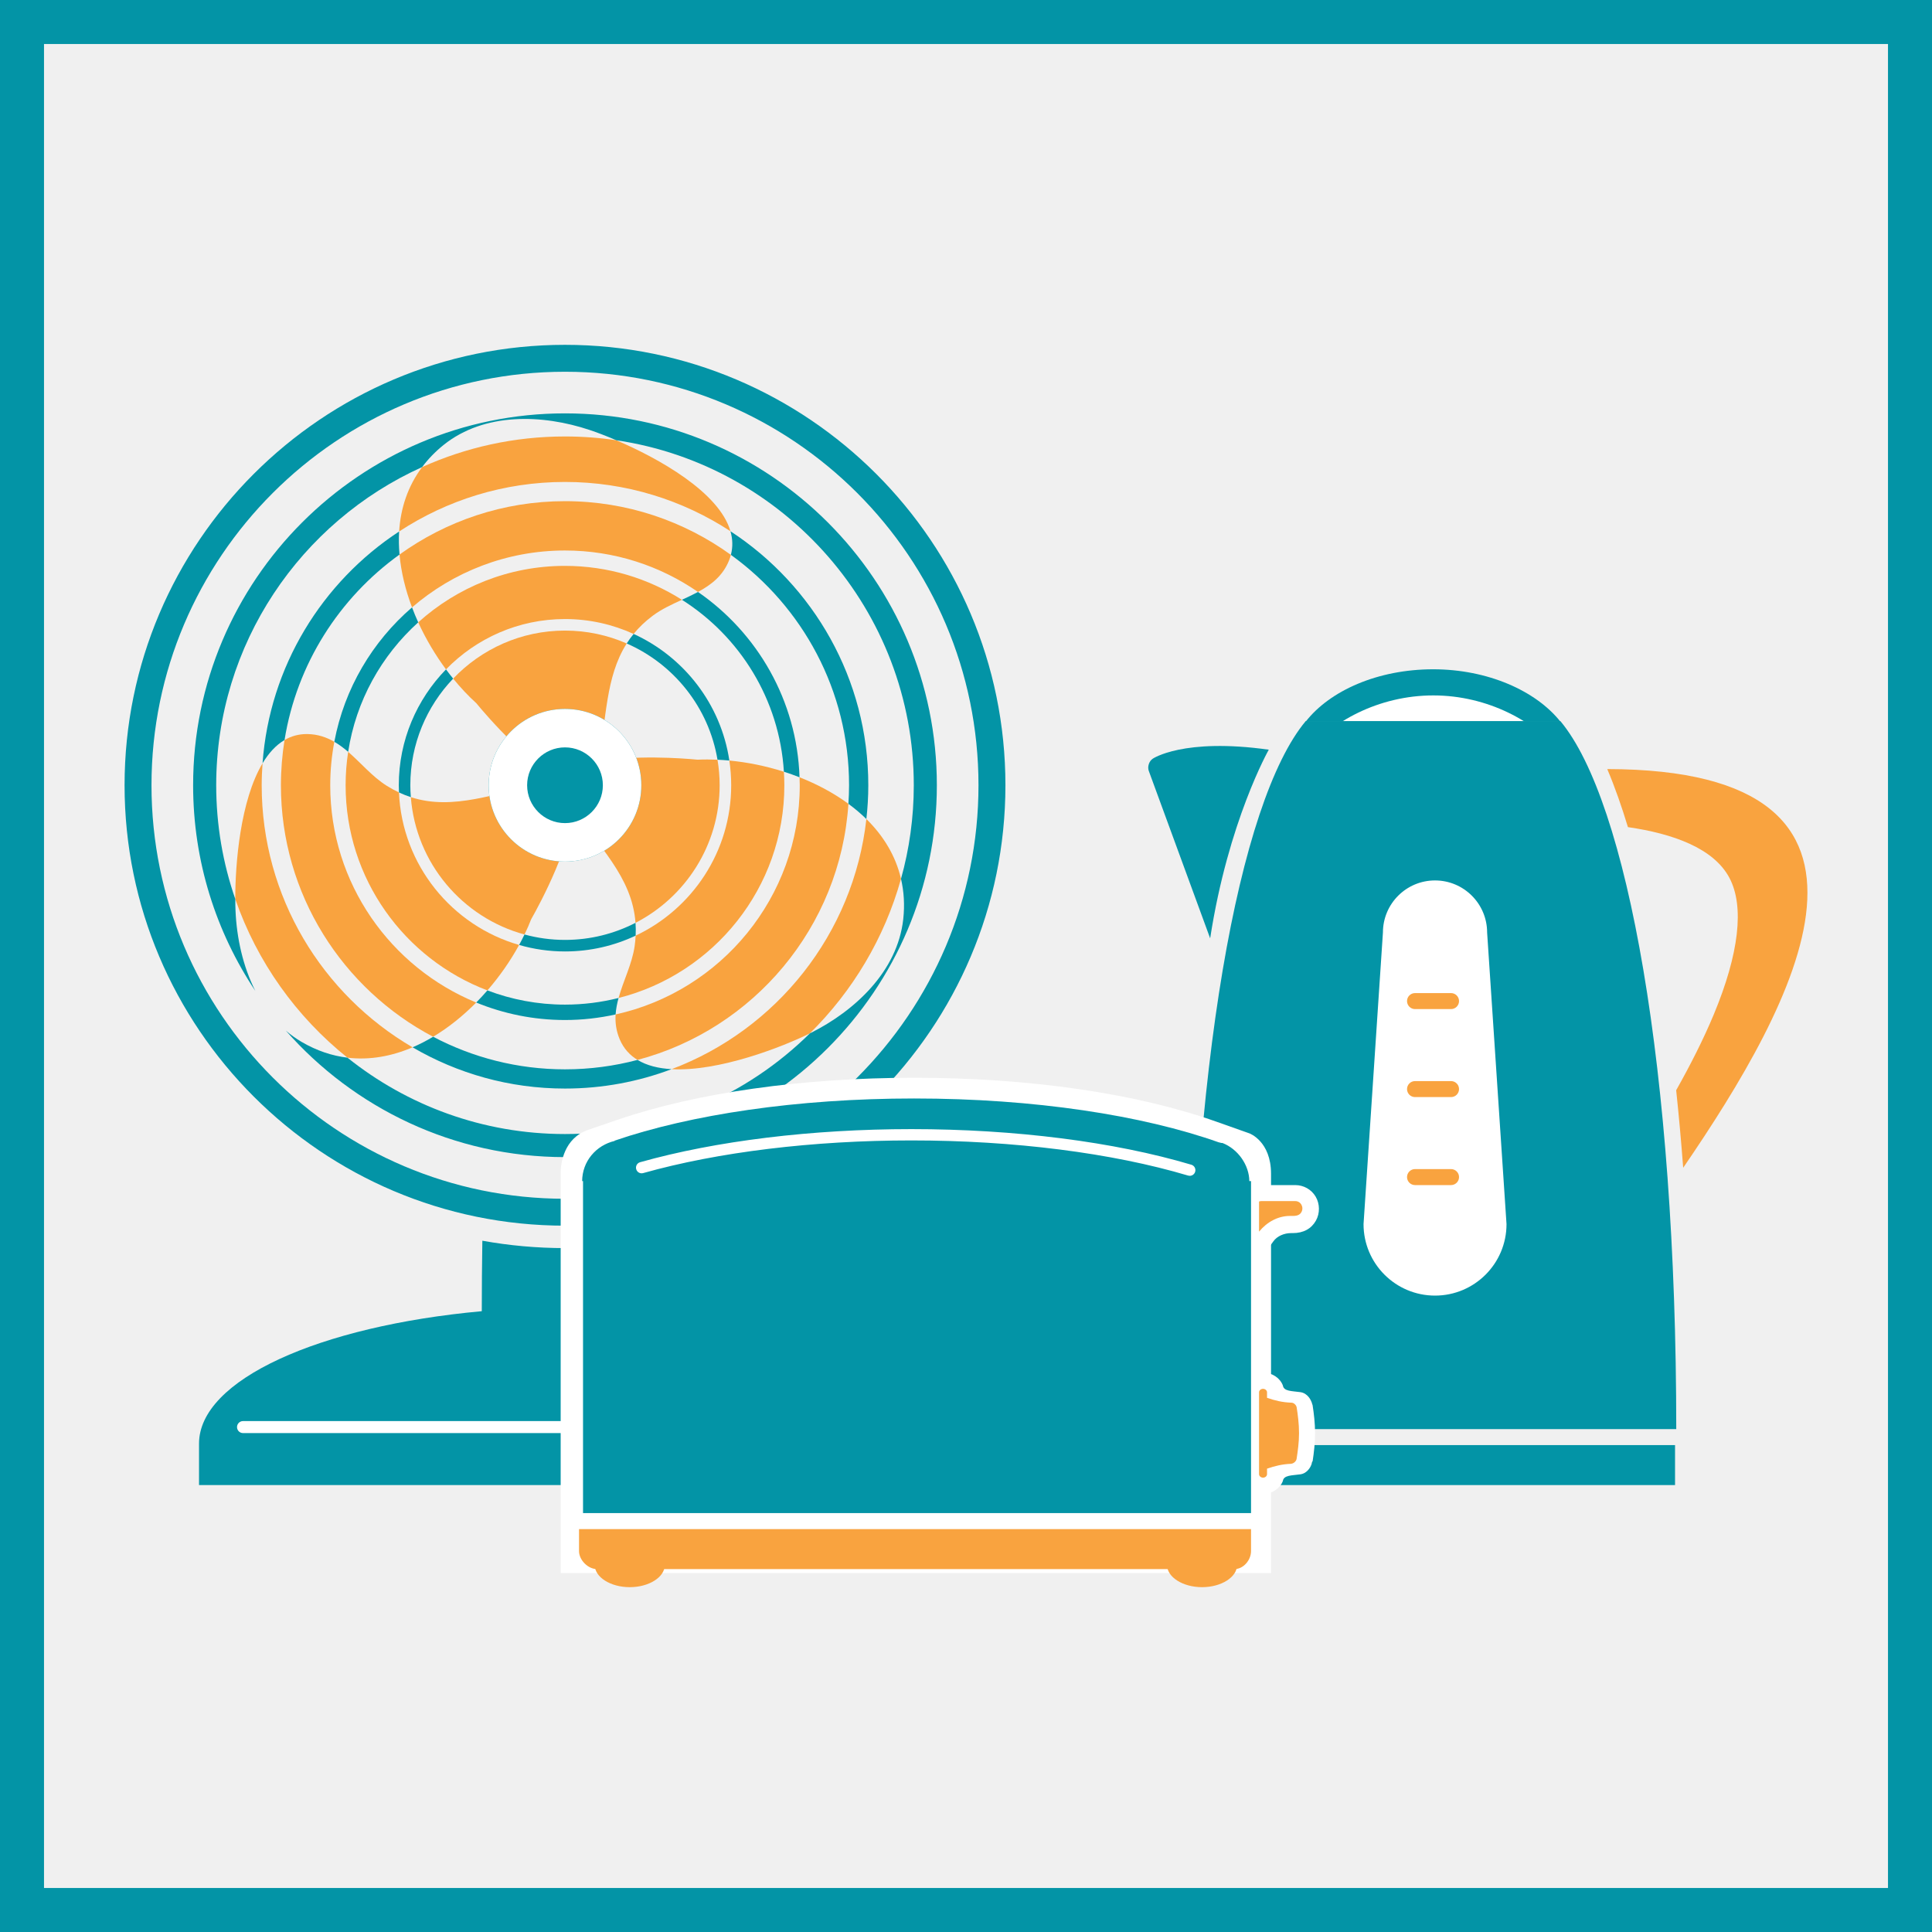
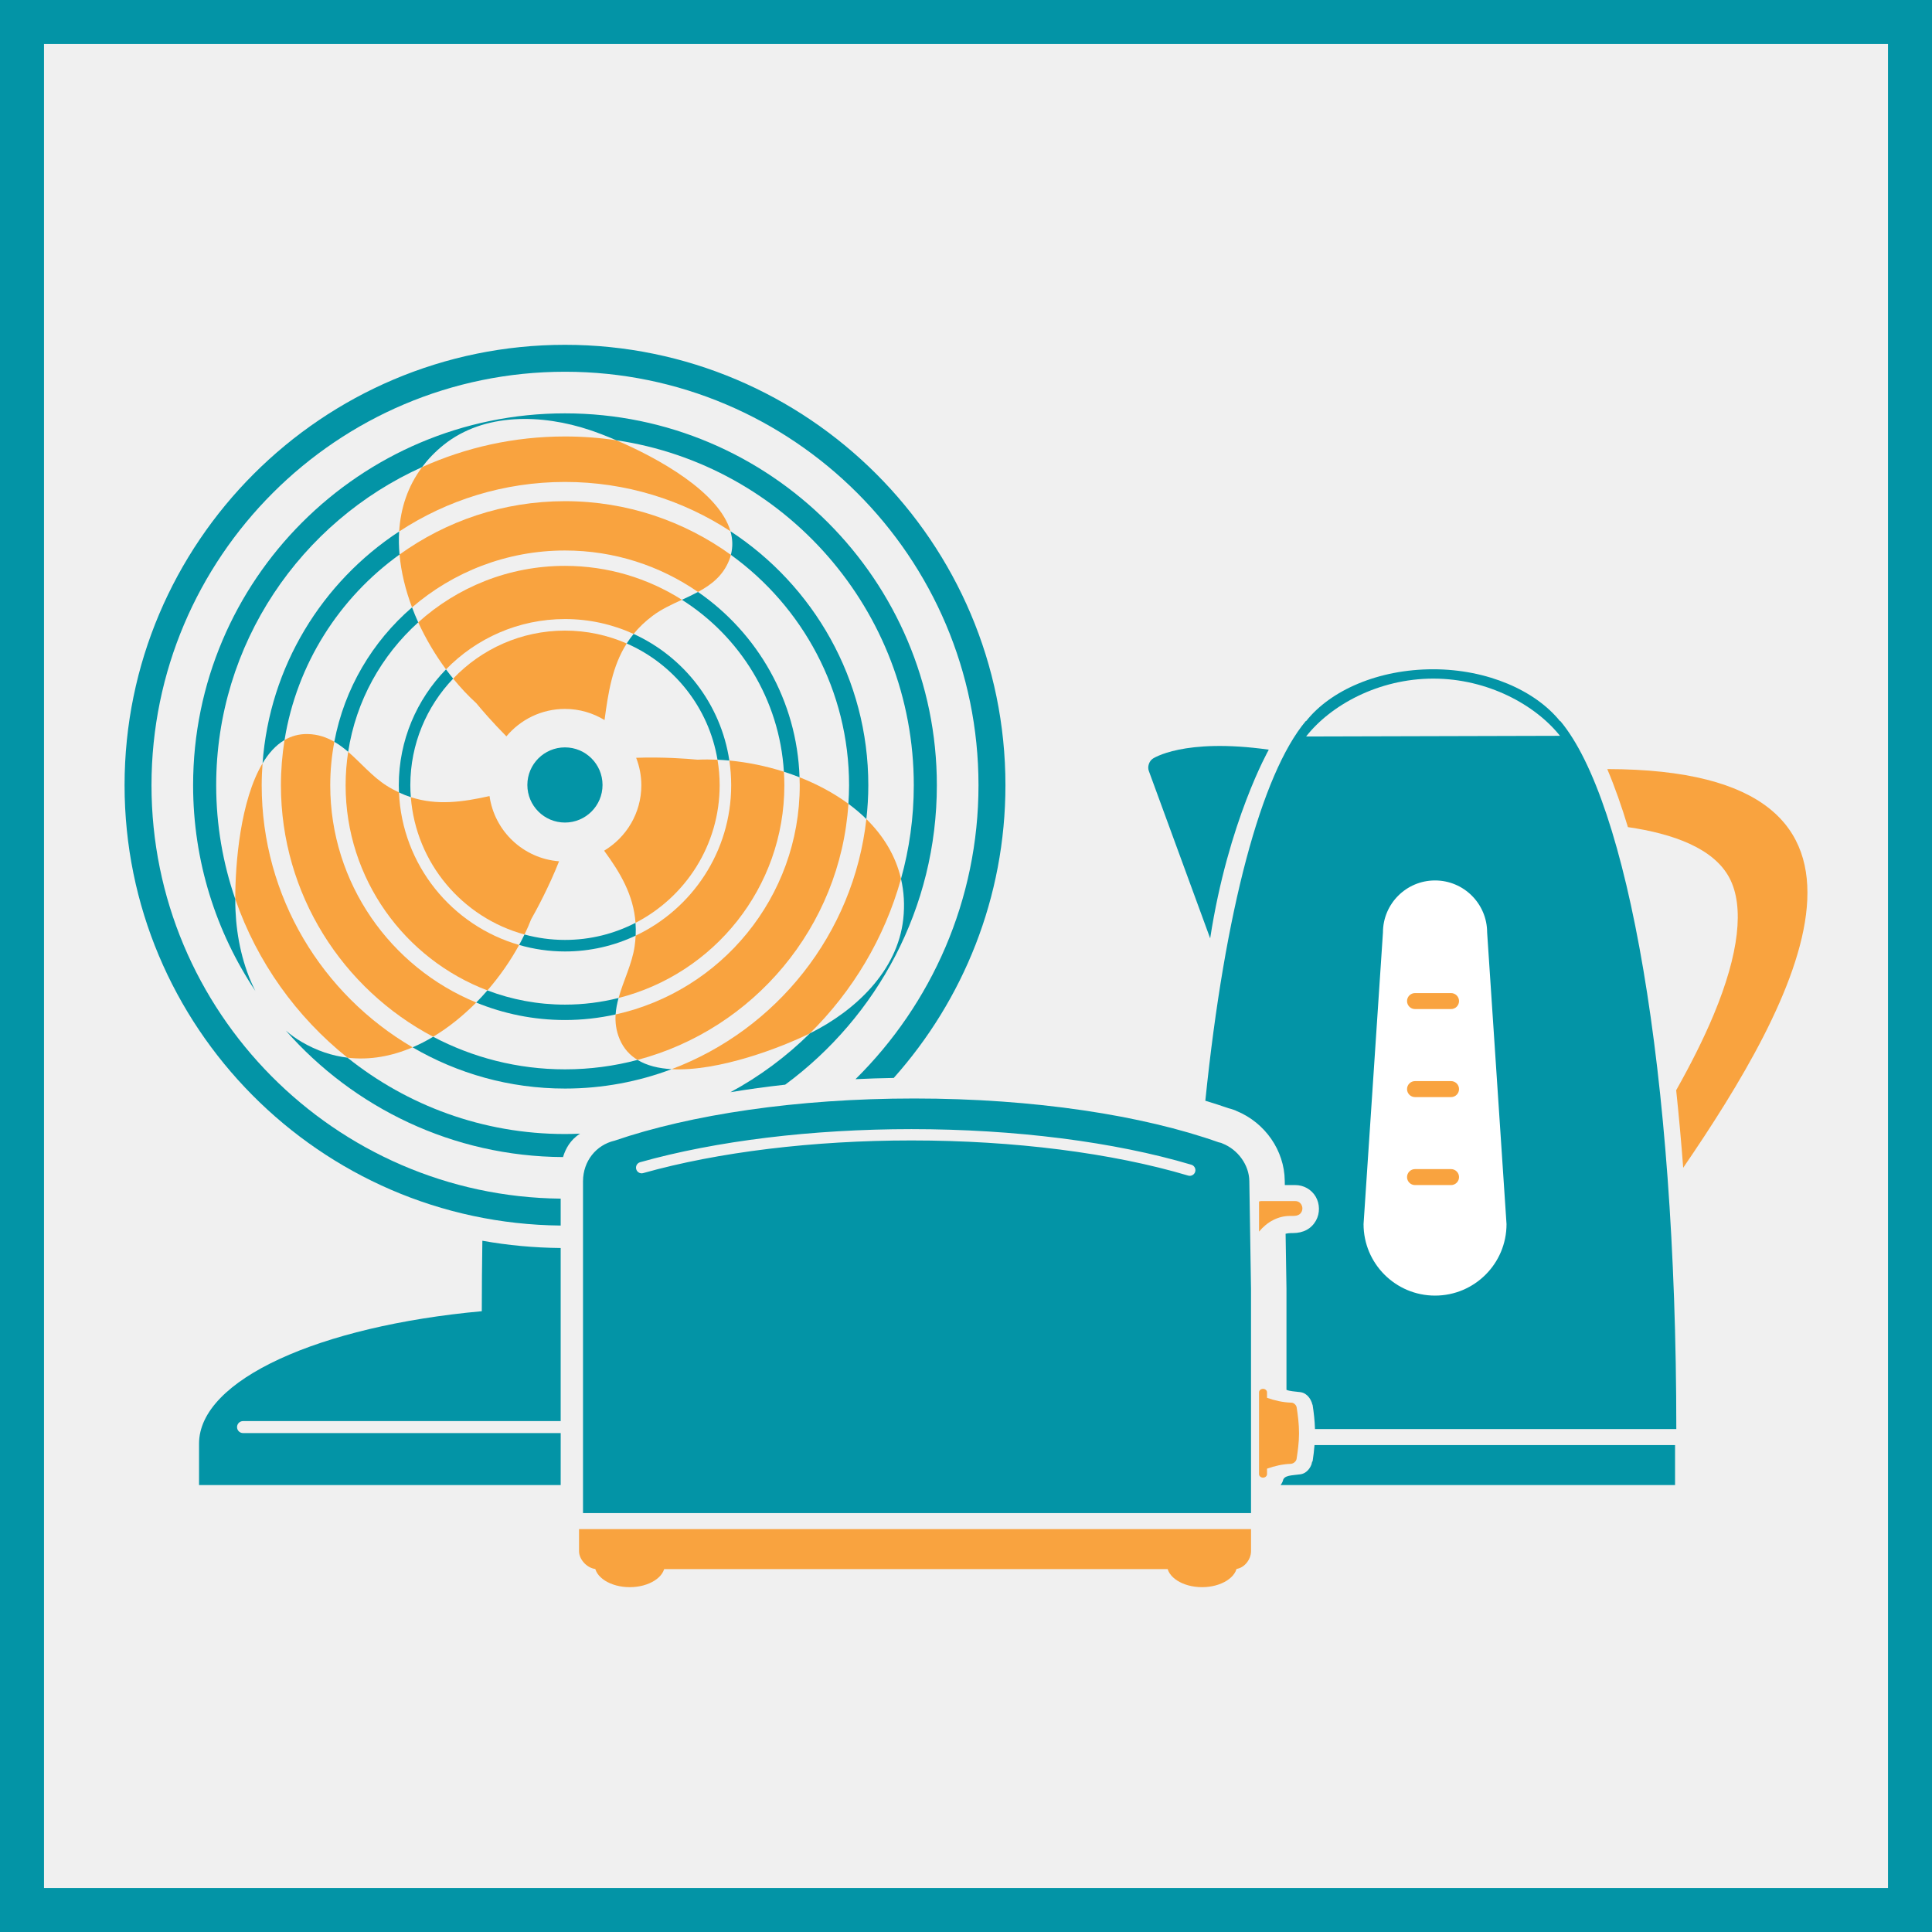
- <svg xmlns="http://www.w3.org/2000/svg" version="1.1" id="Layer_1" x="0px" y="0px" width="273px" height="273px" viewBox="0 0 273 273" enable-background="new 0 0 273 273" xml:space="preserve">
-   <pattern x="-293" y="-293" width="183.277" height="183.277" patternUnits="userSpaceOnUse" id="New_Pattern_Swatch_2" viewBox="0 -183.277 183.277 183.277" overflow="visible">
+ <svg xmlns="http://www.w3.org/2000/svg" version="1.1" id="Layer_1" x="0px" y="0px" width="128px" height="128px" viewBox="0 0 128 128" enable-background="new 0 0 128 128" xml:space="preserve">
+   <pattern x="-365.5" y="-365.5" width="183.277" height="183.277" patternUnits="userSpaceOnUse" id="New_Pattern_Swatch_2" viewBox="0 -183.277 183.277 183.277" overflow="visible">
    <g>
      <polygon fill="none" points="0,0 183.277,0 183.277,-183.277 0,-183.277   " />
      <polygon fill="#0394A6" points="183.277,0 0,0 0,-183.277 183.277,-183.277   " />
    </g>
  </pattern>
-   <pattern x="-293" y="-293" width="183.277" height="183.277" patternUnits="userSpaceOnUse" id="New_Pattern_Swatch_3" viewBox="0 -183.277 183.277 183.277" overflow="visible">
+   <pattern x="-365.5" y="-365.5" width="183.277" height="183.277" patternUnits="userSpaceOnUse" id="New_Pattern_Swatch_3" viewBox="0 -183.277 183.277 183.277" overflow="visible">
    <g>
      <polygon fill="none" points="0,0 183.277,0 183.277,-183.277 0,-183.277   " />
      <polygon fill="#F9A33F" points="183.277,0 0,0 0,-183.277 183.277,-183.277   " />
    </g>
  </pattern>
-   <path fill="url(#New_Pattern_Swatch_2)" d="M266.782,6.218v260.564H6.218V6.218H266.782 M273,0H0v273h273V0L273,0z" />
  <g>
+     <path fill="url(#New_Pattern_Swatch_2)" d="M38.568,78.268c0-0.006,0.002-0.011,0.002-0.018h-0.001   C38.569,78.25,38.568,78.277,38.568,78.268z" />
+     <path fill="url(#New_Pattern_Swatch_2)" d="M82.771,78.25c-0.012-1.059-0.749-2.088-1.782-2.492   c-0.026-0.009-0.052-0.024-0.078-0.035c-0.054-0.019-0.106-0.024-0.161-0.04c0-0.002,0.001,0.004,0.002,0.002   c-5.047-1.791-12.225-2.907-20.188-2.907c-7.786,0-14.818,1.072-19.846,2.794c0.003,0.005-0.004-0.005,0,0   c-1.233,0.288-2.083,1.361-2.092,2.679l0,0v7.16v2.159v12.677h44.257V87.475V85.41L82.771,78.25L82.771,78.25z M79.184,77.633   c-0.049,0.163-0.198,0.268-0.359,0.268c-0.035,0-0.071-0.005-0.107-0.016c-5.041-1.502-11.554-2.328-18.336-2.328   c-6.506,0-12.816,0.769-17.769,2.164c-0.199,0.058-0.406-0.06-0.462-0.259s0.06-0.406,0.259-0.462   c5.017-1.414,11.398-2.192,17.972-2.192c6.853,0,13.441,0.838,18.551,2.359C79.13,77.227,79.242,77.435,79.184,77.633z" />
+     <path fill="url(#New_Pattern_Swatch_2)" d="M125.085,2.915v122.17H2.915V2.915H125.085 M128,0H0v128h128V0L128,0z" />
+     <path fill="url(#New_Pattern_Swatch_2)" d="M103.379,47.774h-0.027c-1.63-2.02-4.802-3.433-8.402-3.433   c-3.628,0-6.795,1.388-8.414,3.433h-0.027c-2.94,3.518-5.358,12.524-6.653,25.153c0.528,0.16,1.046,0.324,1.544,0.499   c0.104,0.024,0.204,0.054,0.305,0.09l0.13,0.047l0.087,0.042c1.894,0.775,3.174,2.621,3.196,4.618l0.005,0.291h0.694   c0.552,0,1.068,0.286,1.351,0.767c0.281,0.48,0.288,1.104,0.018,1.586c-0.299,0.531-0.816,0.828-1.54,0.828h-0.114   c-0.117,0-0.238,0.017-0.358,0.044l0.058,3.634v6.707c0.221,0.098,0.567,0.104,0.924,0.154c0.505,0.072,0.707,0.562,0.742,0.661   c0.002,0.006,0.008,0.012,0.01,0.018c0.012,0.044,0.029,0.089,0.037,0.134l0.019,0.029c0.078,0.511,0.142,1.05,0.157,1.604h23.939   C111.057,70.83,107.809,53.074,103.379,47.774z M86.533,48.795c1.611-2.062,4.781-3.835,8.428-3.835c3.62,0,6.77,1.752,8.392,3.79   L86.533,48.795z" />
    <g>
-       <path fill="url(#New_Pattern_Swatch_2)" d="M184.505,101.962c3.436-4.398,10.225-7.389,18.004-7.389    c7.72,0,14.521,3.045,17.979,7.389" />
-       <path fill="#FFFFFF" d="M184.56,106.446c3.437-4.398,10.196-8.18,17.975-8.18c7.721,0,14.438,3.736,17.897,8.082" />
-       <path fill="url(#New_Pattern_Swatch_2)" d="M220.487,101.894h-35.982c-9.449,11.305-16.376,49.174-16.376,100.043h68.733    C236.862,151.067,229.937,113.198,220.487,101.894z" />
-       <rect x="168.298" y="204.198" fill="url(#New_Pattern_Swatch_2)" width="68.392" height="5.65" />
-       <g>
-         <path fill="url(#New_Pattern_Swatch_2)" d="M171.001,132.593l-8.672-23.657c-0.216-0.589,0.029-1.363,0.546-1.721     c0,0,4.308-2.983,16.409-1.28C179.284,105.935,173.552,116.042,171.001,132.593z" />
-       </g>
-       <path fill="url(#New_Pattern_Swatch_3)" d="M227.112,108.673c1.08,2.549,2.051,5.326,2.921,8.203    c6.335,0.918,12.127,2.967,14.35,7.188c2.122,4.027,1.355,10.693-2.215,19.277c-1.475,3.541-3.329,7.182-5.318,10.713    c0.376,3.547,0.706,7.203,0.992,10.959C253.653,141.888,272.182,108.735,227.112,108.673z" />
-       <path fill="#FFFFFF" d="M212.877,172.972c0,5.578-4.522,10.102-10.102,10.102c-5.577,0-10.101-4.523-10.101-10.102l2.74-41.201    c0-4.064,3.295-7.361,7.36-7.361c4.066,0,7.363,3.297,7.363,7.361L212.877,172.972z" />
-       <path fill="url(#New_Pattern_Swatch_3)" d="M205.037,142.589h-5.087c-0.624,0-1.131-0.507-1.131-1.131s0.507-1.131,1.131-1.131    h5.087c0.624,0,1.131,0.507,1.131,1.131S205.661,142.589,205.037,142.589z" />
-       <path fill="url(#New_Pattern_Swatch_3)" d="M205.037,155.024h-5.087c-0.624,0-1.131-0.507-1.131-1.131s0.507-1.131,1.131-1.131    h5.087c0.624,0,1.131,0.507,1.131,1.131S205.661,155.024,205.037,155.024z" />
-       <path fill="url(#New_Pattern_Swatch_3)" d="M205.037,167.458h-5.087c-0.624,0-1.131-0.507-1.131-1.131s0.507-1.131,1.131-1.131    h5.087c0.624,0,1.131,0.507,1.131,1.131S205.661,167.458,205.037,167.458z" />
+       <path fill="url(#New_Pattern_Swatch_2)" d="M80.177,62.168l-4.065-11.092c-0.102-0.276,0.014-0.64,0.256-0.808    c0,0,2.019-1.398,7.692-0.6C84.06,49.669,81.372,54.408,80.177,62.168z" />
    </g>
-     <path fill="#FFFFFF" d="M181.271,209.276c0.124-0.85,1.274-0.775,2.472-0.947c1.03-0.146,1.468-1.109,1.569-1.379   c0.042-0.137,0.078-0.275,0.103-0.418l0.06-0.023c0.193-1.256,0.347-2.592,0.347-3.975v-0.043c0-1.381-0.157-2.719-0.352-3.977   l-0.038-0.063c-0.018-0.096-0.055-0.191-0.08-0.285c-0.004-0.014-0.018-0.025-0.021-0.039c-0.075-0.211-0.505-1.256-1.583-1.41   c-1.199-0.172-2.35-0.098-2.474-0.947c-0.4-1.055-1.517-1.807-2.726-1.807c-1.554,0-2.901,1.246-2.901,2.775v11.566   c0,1.531,1.348,2.777,2.901,2.777C179.756,211.083,180.871,210.331,181.271,209.276L181.271,209.276z" />
+     <path fill="url(#New_Pattern_Swatch_3)" d="M106.485,50.953c0.506,1.194,0.961,2.497,1.369,3.846   c2.97,0.431,5.686,1.392,6.728,3.37c0.995,1.889,0.636,5.014-1.038,9.038c-0.691,1.66-1.561,3.367-2.493,5.023   c0.176,1.663,0.331,3.377,0.465,5.138C118.929,66.526,127.616,50.982,106.485,50.953z" />
+     <path fill="#FFFFFF" d="M99.811,81.101c0,2.615-2.12,4.736-4.736,4.736c-2.615,0-4.736-2.121-4.736-4.736l1.285-19.318   c0-1.905,1.545-3.451,3.451-3.451s3.452,1.546,3.452,3.451L99.811,81.101z" />
+     <path fill="url(#New_Pattern_Swatch_3)" d="M96.135,66.854H93.75c-0.293,0-0.53-0.237-0.53-0.53c0-0.292,0.237-0.53,0.53-0.53   h2.385c0.292,0,0.53,0.238,0.53,0.53C96.665,66.617,96.427,66.854,96.135,66.854z" />
+     <path fill="url(#New_Pattern_Swatch_3)" d="M96.135,72.686H93.75c-0.293,0-0.53-0.237-0.53-0.53s0.237-0.53,0.53-0.53h2.385   c0.292,0,0.53,0.237,0.53,0.53S96.427,72.686,96.135,72.686z" />
+     <path fill="url(#New_Pattern_Swatch_3)" d="M96.135,78.515H93.75c-0.293,0-0.53-0.237-0.53-0.529c0-0.293,0.237-0.53,0.53-0.53   h2.385c0.292,0,0.53,0.237,0.53,0.53C96.665,78.277,96.427,78.515,96.135,78.515z" />
    <g>
-       <g>
-         <g>
-           <path fill="url(#New_Pattern_Swatch_3)" d="M79.835,70.817c-8.719,0-16.789,2.803-23.38,7.543      c0.222,2.5,0.844,5.023,1.766,7.467c5.812-5.004,13.362-8.039,21.614-8.039c6.974,0,13.447,2.166,18.794,5.857      c1.868-1.008,3.516-2.273,4.396-4.471c0.104-0.258,0.186-0.516,0.252-0.771C96.678,73.638,88.583,70.817,79.835,70.817z" />
-           <path fill="url(#New_Pattern_Swatch_3)" d="M79.835,68.101c8.622,0,16.651,2.566,23.382,6.965      c-1.6-5.541-10.194-10.318-16.136-12.857c-2.365-0.352-4.784-0.535-7.246-0.535c-7.189,0-14.024,1.549-20.188,4.328      c-2.041,2.723-3.044,5.842-3.247,9.1C63.14,70.681,71.19,68.101,79.835,68.101z" />
-           <path fill="url(#New_Pattern_Swatch_3)" d="M59.097,87.942c1.08,2.367,2.424,4.617,3.924,6.645      c4.27-4.383,10.229-7.113,16.814-7.113c3.456,0,6.736,0.756,9.695,2.104c0.737-0.906,1.625-1.766,2.696-2.566      c1.241-0.932,2.691-1.596,4.134-2.258c-4.788-3.031-10.453-4.793-16.525-4.793C71.867,79.96,64.595,82.983,59.097,87.942z" />
-           <path fill="url(#New_Pattern_Swatch_3)" d="M67.301,99.362c1.624,1.98,8.04,9.365,12.626,10.965      c0.556-1.338,2.304-2.156,4.54-2.645c0.014-0.061,0.029-0.119,0.043-0.184c1.244-5.883,0.997-11.781,4.047-16.572      c-2.673-1.17-5.622-1.822-8.722-1.822c-6.211,0-11.82,2.609-15.803,6.785C65.07,97.167,66.172,98.337,67.301,99.362z" />
-           <path fill="url(#New_Pattern_Swatch_3)" d="M103.321,110.958c0,9.381-5.53,17.49-13.5,21.252      c-0.023,0.486-0.071,0.984-0.146,1.498c-0.358,2.492-1.599,4.879-2.269,7.311c13.443-3.389,23.426-15.578,23.426-30.061      c0-0.641-0.025-1.277-0.065-1.91c-2.551-0.813-5.173-1.342-7.708-1.58C103.23,108.606,103.321,109.772,103.321,110.958z" />
-           <path fill="url(#New_Pattern_Swatch_3)" d="M98.566,107.347c-2.124-0.209-9.251-0.719-14.1,0.336      c-0.675,2.879-2.41,3.387-4.54,2.645c-0.143,0.346-0.205,0.729-0.176,1.148c0.657,0.555,0.974,1.428,1.037,2.504      c3.658,5.535,8.537,9.846,9.014,16.42c7.052-3.631,11.889-10.979,11.889-19.441c0-1.229-0.107-2.434-0.305-3.607      C100.425,107.308,99.479,107.304,98.566,107.347z" />
-           <path fill="url(#New_Pattern_Swatch_3)" d="M119.884,113.583c-2.074-1.527-4.428-2.777-6.905-3.75      c0.013,0.375,0.029,0.748,0.029,1.125c0,15.836-11.155,29.105-26.019,32.387c-0.074,1.154,0.072,2.328,0.59,3.539      c0.549,1.285,1.417,2.223,2.506,2.887C106.454,145.442,118.753,131.011,119.884,113.583z" />
-           <path fill="url(#New_Pattern_Swatch_3)" d="M122.423,115.733c-1.81,16.244-12.729,29.77-27.521,35.344      c6.677,0.373,15.696-3.152,19.534-5.057c6.033-5.953,10.541-13.447,12.88-21.838      C126.555,120.896,124.802,118.073,122.423,115.733z" />
-           <path fill="url(#New_Pattern_Swatch_3)" d="M49.096,149.454c3.151,0.379,6.265-0.205,9.202-1.463      c-12.738-7.438-21.32-21.248-21.32-37.033c0-1.043,0.049-2.076,0.123-3.102c-3.131,5.23-3.868,14.16-3.854,19.186      C36.326,135.938,41.886,143.685,49.096,149.454z" />
-           <path fill="url(#New_Pattern_Swatch_3)" d="M56.376,111.976c-0.581-0.273-1.166-0.588-1.755-0.959      c-2.012-1.271-3.615-3.215-5.425-4.777c-0.236,1.539-0.359,3.115-0.359,4.719c0,13.234,8.34,24.553,20.036,28.99      c1.751-2.016,3.268-4.207,4.479-6.422C63.859,130.796,56.814,122.229,56.376,111.976z" />
-           <path fill="url(#New_Pattern_Swatch_3)" d="M74.115,132.048c0.35-0.721,0.665-1.443,0.945-2.16      c1.289-2.254,6.005-11.094,5.728-15.908c-0.05-0.072-0.099-0.145-0.146-0.217c-0.564-0.867-0.842-1.623-0.891-2.287      c-0.678-0.574-1.72-0.809-3.233-0.568c-6.485,1.023-12.353,3.719-18.465,1.734C58.767,121.968,65.354,129.671,74.115,132.048z" />
-           <path fill="url(#New_Pattern_Swatch_3)" d="M67.29,141.661c-12.088-4.959-20.627-16.848-20.627-30.703      c0-2.098,0.205-4.148,0.578-6.139c-1.105-0.643-2.336-1.07-3.793-1.094c-1.217-0.02-2.289,0.289-3.241,0.844      c-0.333,2.082-0.513,4.215-0.513,6.389c0,15.412,8.734,28.816,21.511,35.541C63.394,145.188,65.445,143.53,67.29,141.661z" />
-           <path fill="url(#New_Pattern_Swatch_2)" d="M79.835,48.726c-34.315,0-62.233,27.918-62.233,62.232      c0,34.318,27.918,62.234,62.233,62.234c34.317,0,62.236-27.916,62.236-62.234C142.071,76.644,114.152,48.726,79.835,48.726z       M79.835,169.39c-32.217,0-58.429-26.213-58.429-58.432c0-32.215,26.212-58.428,58.429-58.428      c32.22,0,58.43,26.213,58.43,58.428C138.265,143.177,112.055,169.39,79.835,169.39z" />
-           <path fill="url(#New_Pattern_Swatch_2)" d="M79.835,58.411c-28.974,0-52.546,23.574-52.546,52.547      c0,10.742,3.242,20.74,8.795,29.07c-1.773-3.494-2.639-7.527-2.804-11.344c-0.021-0.479-0.032-1.035-0.033-1.643      c-1.746-5.045-2.696-10.453-2.696-16.084c0-19.984,11.958-37.23,29.096-44.957c0.835-1.115,1.839-2.166,3.04-3.131      c5.787-4.635,13.991-4.328,20.654-2.105c0.992,0.332,2.29,0.82,3.74,1.443c23.755,3.514,42.041,24.037,42.041,48.75      c0,4.58-0.631,9.014-1.806,13.225c0.411,1.77,0.541,3.668,0.316,5.707c-0.816,7.369-6.833,12.953-13.116,16.092      c-0.024,0.014-0.054,0.027-0.08,0.039c-8.904,8.791-21.13,14.225-34.602,14.225c-11.614,0-22.306-4.043-30.739-10.791      c-2.155-0.26-4.327-0.971-6.473-2.227c-0.803-0.471-1.546-1.006-2.233-1.596c9.637,10.951,23.747,17.875,39.445,17.875      c28.976,0,52.547-23.574,52.547-52.549C132.382,81.985,108.811,58.411,79.835,58.411z" />
-           <path fill="url(#New_Pattern_Swatch_2)" d="M94.902,151.077c-1.835-0.102-3.492-0.5-4.817-1.307      c-3.273,0.865-6.708,1.332-10.25,1.332c-6.722,0-13.058-1.67-18.63-4.604c-0.945,0.566-1.916,1.066-2.907,1.492      c6.332,3.697,13.689,5.828,21.537,5.828C85.137,153.819,90.211,152.845,94.902,151.077z" />
-           <path fill="url(#New_Pattern_Swatch_2)" d="M103.277,78.403c10.107,7.297,16.699,19.166,16.699,32.555      c0,0.883-0.037,1.758-0.093,2.625c0.904,0.666,1.757,1.381,2.539,2.15c0.176-1.568,0.273-3.158,0.273-4.775      c0-15.01-7.763-28.234-19.479-35.893C103.529,76.153,103.578,77.269,103.277,78.403z" />
-           <path fill="url(#New_Pattern_Swatch_2)" d="M40.207,104.569c1.73-10.76,7.752-20.1,16.248-26.209      c-0.097-1.096-0.122-2.186-0.056-3.26c-10.871,7.129-18.313,19.061-19.299,32.756C37.95,106.438,38.974,105.292,40.207,104.569z      " />
-           <path fill="url(#New_Pattern_Swatch_2)" d="M59.097,87.942c-0.317-0.695-0.607-1.402-0.876-2.115      c-5.591,4.814-9.562,11.455-10.979,18.992c0.692,0.402,1.336,0.887,1.955,1.42C50.302,99.024,53.908,92.622,59.097,87.942z" />
-           <path fill="url(#New_Pattern_Swatch_2)" d="M79.835,141.958c-3.857,0-7.552-0.715-10.962-2.01      c-0.508,0.586-1.036,1.16-1.583,1.713c3.873,1.588,8.108,2.471,12.545,2.471c2.458,0,4.85-0.277,7.154-0.787      c0.053-0.783,0.206-1.557,0.418-2.326C84.981,141.628,82.446,141.958,79.835,141.958z" />
-           <path fill="url(#New_Pattern_Swatch_2)" d="M98.629,83.646c-0.733,0.393-1.499,0.752-2.269,1.107      c8.181,5.178,13.784,14.072,14.407,24.295c0.745,0.238,1.485,0.5,2.211,0.785C112.614,98.979,107.018,89.433,98.629,83.646z" />
-           <path fill="url(#New_Pattern_Swatch_2)" d="M89.802,130.399c-2.991,1.539-6.379,2.414-9.967,2.414      c-1.979,0-3.896-0.27-5.72-0.766c-0.239,0.494-0.494,0.986-0.763,1.479c2.061,0.594,4.234,0.918,6.482,0.918      c3.57,0,6.955-0.805,9.986-2.234C89.853,131.587,89.845,130.983,89.802,130.399z" />
-           <path fill="url(#New_Pattern_Swatch_2)" d="M56.376,111.976c0.562,0.262,1.12,0.486,1.677,0.666      c-0.043-0.555-0.072-1.115-0.072-1.684c0-5.838,2.307-11.145,6.052-15.068c-0.346-0.424-0.683-0.857-1.012-1.303      c-4.123,4.234-6.67,10.01-6.67,16.371C56.351,111.3,56.36,111.638,56.376,111.976z" />
-           <path fill="url(#New_Pattern_Swatch_2)" d="M101.386,107.351c0.553,0.025,1.11,0.064,1.674,0.117      c-1.194-7.98-6.421-14.654-13.529-17.891c-0.359,0.439-0.68,0.889-0.974,1.35C95.218,93.837,100.155,99.974,101.386,107.351z" />
-         </g>
-         <g>
-           <circle fill="url(#New_Pattern_Swatch_2)" cx="79.836" cy="110.958" r="10.786" />
-           <path fill="#FFFFFF" d="M79.835,105.608c2.951,0,5.352,2.399,5.352,5.35c0,2.951-2.4,5.352-5.352,5.352      c-2.95,0-5.35-2.4-5.35-5.352C74.485,108.008,76.885,105.608,79.835,105.608 M79.835,100.173      c-5.956,0-10.785,4.83-10.785,10.785c0,5.957,4.829,10.787,10.785,10.787c5.958,0,10.787-4.83,10.787-10.787      C90.622,105.003,85.793,100.173,79.835,100.173L79.835,100.173z" />
-         </g>
-       </g>
-       <path fill="url(#New_Pattern_Swatch_2)" d="M93.788,185.278c-0.006-3.51-0.072-6.971-0.134-10.377    c-4.444,0.955-9.071,1.461-13.802,1.461c-3.989,0-7.902-0.359-11.694-1.043c-0.056,3.271-0.074,6.594-0.08,9.959    c-22.958,2.094-39.955,9.678-39.955,18.713v5.857H133.82v-5.857C133.82,194.956,116.746,187.372,93.788,185.278z" />
-       <path fill="#FFFFFF" d="M127.037,202.501H34.341c-0.468,0-0.848-0.38-0.848-0.848s0.38-0.848,0.848-0.848h92.696    c0.468,0,0.848,0.38,0.848,0.848S127.505,202.501,127.037,202.501z" />
+       <path fill="none" d="M27.298,40.241c0.126,0.334,0.262,0.666,0.41,0.992c2.578-2.325,5.988-3.743,9.724-3.743    c2.848,0,5.503,0.826,7.748,2.247c0.361-0.166,0.72-0.335,1.063-0.519c-2.507-1.731-5.542-2.747-8.812-2.747    C33.563,36.472,30.022,37.896,27.298,40.241z" />
+       <path fill="none" d="M41.978,42c3.333,1.517,5.783,4.646,6.344,8.388c1.188,0.112,2.418,0.36,3.613,0.741    c-0.292-4.793-2.919-8.964-6.755-11.392c-0.676,0.311-1.356,0.622-1.938,1.059C42.739,41.172,42.323,41.574,41.978,42z" />
+       <path fill="none" d="M51.966,52.024c0,6.79-4.681,12.505-10.983,14.094c-0.1,0.361-0.172,0.724-0.196,1.091    c6.969-1.538,12.199-7.76,12.199-15.185c0-0.177-0.008-0.352-0.014-0.527c-0.34-0.134-0.688-0.257-1.037-0.368    C51.954,51.426,51.966,51.724,51.966,52.024z" />
+       <path fill="none" d="M23.066,49.812c0.849,0.732,1.601,1.645,2.544,2.24c0.275,0.174,0.55,0.321,0.822,0.449    c-0.007-0.158-0.012-0.316-0.012-0.477c0-2.982,1.194-5.69,3.127-7.676c-0.703-0.951-1.333-2.006-1.84-3.115    C25.275,43.427,23.585,46.429,23.066,49.812z" />
+       <path fill="none" d="M22.897,52.024c0-0.752,0.059-1.491,0.169-2.213c-0.29-0.25-0.592-0.477-0.917-0.665    c-0.175,0.933-0.271,1.895-0.271,2.878c0,6.496,4.004,12.07,9.671,14.396c0.257-0.259,0.504-0.528,0.742-0.803    C26.809,63.536,22.897,58.229,22.897,52.024z" />
+       <path fill="none" d="M48.423,36.761c-0.031,0.12-0.069,0.24-0.118,0.361c-0.413,1.03-1.186,1.624-2.062,2.097    c3.934,2.713,6.558,7.189,6.729,12.278c1.161,0.456,2.265,1.042,3.237,1.758c0.026-0.406,0.044-0.816,0.044-1.23    C56.253,45.747,53.162,40.182,48.423,36.761z" />
+       <path fill="none" d="M26.47,36.74c3.09-2.223,6.874-3.536,10.962-3.536c4.102,0,7.897,1.322,10.991,3.557    c0.142-0.532,0.118-1.055-0.028-1.565c-3.155-2.063-6.92-3.266-10.963-3.266c-4.053,0-7.828,1.21-10.988,3.282    C26.412,35.716,26.425,36.227,26.47,36.74z" />
+       <path fill="none" d="M41.063,68.868c-0.242-0.567-0.312-1.118-0.276-1.659c-1.08,0.239-2.202,0.369-3.354,0.369    c-2.08,0-4.065-0.414-5.882-1.158c-0.865,0.876-1.827,1.653-2.853,2.269c2.612,1.375,5.583,2.158,8.734,2.158    c1.661,0,3.271-0.219,4.806-0.625C41.728,69.911,41.32,69.471,41.063,68.868z" />
+       <path fill="none" d="M22.149,49.146c0.665-3.534,2.527-6.647,5.148-8.905c-0.433-1.146-0.725-2.329-0.828-3.501    c-3.983,2.864-6.807,7.244-7.618,12.289c0.446-0.261,0.949-0.405,1.52-0.396C21.055,48.645,21.632,48.845,22.149,49.146z" />
+       <path fill="none" d="M32.432,52.741c-0.033-0.234-0.057-0.473-0.057-0.717c0-1.232,0.441-2.361,1.175-3.238    c-0.917-0.924-1.666-1.798-1.995-2.198c-0.529-0.481-1.046-1.029-1.532-1.629c-1.756,1.84-2.838,4.328-2.838,7.065    c0,0.267,0.014,0.529,0.034,0.789C28.969,53.382,30.676,53.131,32.432,52.741z" />
+       <path fill="none" d="M53.692,68.445c2.946-1.472,5.768-4.09,6.15-7.545c0.105-0.956,0.044-1.846-0.148-2.676    c-1.097,3.935-3.21,7.448-6.039,10.239C53.668,68.458,53.682,68.452,53.692,68.445z" />
+       <path fill="none" d="M42.104,61.14c-0.134-1.859-1.021-3.332-2.08-4.779c-0.759,0.456-1.644,0.722-2.593,0.722    c-0.133,0-0.263-0.01-0.393-0.02c-0.655,1.666-1.505,3.241-1.846,3.837c-0.132,0.336-0.279,0.675-0.443,1.013    c0.855,0.233,1.754,0.359,2.682,0.359C39.114,62.271,40.702,61.861,42.104,61.14z" />
+       <path fill="none" d="M37.432,41.778c1.453,0,2.836,0.306,4.09,0.854c0.138-0.217,0.287-0.427,0.456-0.633    c-1.388-0.633-2.926-0.986-4.546-0.986c-3.088,0-5.882,1.28-7.884,3.335c0.154,0.209,0.313,0.412,0.475,0.61    C31.89,43.001,34.52,41.778,37.432,41.778z" />
+       <path fill="none" d="M47.679,52.024c0,3.968-2.268,7.413-5.574,9.115c0.021,0.273,0.024,0.557,0.01,0.849    c3.736-1.764,6.329-5.565,6.329-9.964c0-0.556-0.042-1.103-0.122-1.637c-0.265-0.024-0.526-0.043-0.785-0.055    C47.629,50.883,47.679,51.448,47.679,52.024z" />
+       <path fill="none" d="M34.393,62.605c0.126-0.23,0.245-0.461,0.357-0.693c-4.107-1.114-7.196-4.726-7.531-9.099    c-0.261-0.084-0.522-0.189-0.786-0.313C26.639,57.309,29.941,61.325,34.393,62.605z" />
+       <path fill="none" d="M42.114,61.988c-1.422,0.671-3.009,1.048-4.683,1.048c-1.054,0-2.073-0.152-3.039-0.431    c-0.568,1.039-1.279,2.066-2.101,3.012c1.599,0.606,3.331,0.941,5.14,0.941c1.225,0,2.413-0.154,3.551-0.44    c0.313-1.14,0.896-2.259,1.063-3.427C42.081,62.45,42.104,62.217,42.114,61.988z" />
+       <path fill="none" d="M57.399,54.264c-0.366-0.361-0.767-0.696-1.19-1.009c-0.53,8.172-6.297,14.938-13.972,16.967    c0.622,0.379,1.398,0.565,2.259,0.613C51.432,68.221,56.552,61.88,57.399,54.264z" />
+       <path fill="none" d="M48.395,35.195c5.494,3.591,9.134,9.791,9.134,16.829c0,0.758-0.046,1.504-0.129,2.239    c1.115,1.097,1.938,2.42,2.295,3.961c0.551-1.975,0.847-4.053,0.847-6.2c0-11.587-8.574-21.21-19.712-22.857    C43.615,30.357,47.645,32.598,48.395,35.195z" />
+       <path fill="none" d="M40.829,29.167c-0.68-0.292-1.288-0.521-1.754-0.677c-3.124-1.042-6.971-1.186-9.684,0.987    c-0.563,0.452-1.034,0.945-1.426,1.468c2.891-1.303,6.095-2.029,9.466-2.029C38.586,28.916,39.721,29.002,40.829,29.167z" />
+       <path fill="none" d="M44.496,70.835c-2.199,0.828-4.578,1.285-7.064,1.285c-3.68,0-7.129-0.999-10.098-2.732    c-1.378,0.59-2.837,0.863-4.314,0.686c3.954,3.164,8.967,5.06,14.412,5.06c0.336,0,0.669-0.011,1.001-0.024    c0.158-0.098,0.334-0.184,0.533-0.252l1.938-0.664c2.219-0.76,4.75-1.373,7.49-1.831c1.937-1.048,3.707-2.363,5.261-3.897    C51.855,69.356,47.627,71.01,44.496,70.835z" />
+       <path fill="none" d="M26.443,35.212c0.096-1.527,0.565-2.99,1.522-4.267c-8.035,3.623-13.642,11.709-13.642,21.079    c0,2.64,0.445,5.176,1.264,7.541c-0.007-2.356,0.339-6.543,1.808-8.995C17.857,44.148,21.347,38.555,26.443,35.212z" />
+       <path fill="none" d="M64.827,52.024c0-15.104-12.289-27.395-27.396-27.395c-15.105,0-27.395,12.29-27.395,27.395    c0,15.011,12.136,27.234,27.109,27.389v-1.802c0.006-0.194,0.035-0.552,0.155-0.952c-7.309-0.038-13.873-3.273-18.364-8.378    c0.322,0.277,0.671,0.527,1.047,0.748c1.006,0.589,2.024,0.923,3.035,1.044c-3.381-2.705-5.987-6.337-7.432-10.508    c0.001,0.285,0.006,0.546,0.016,0.771c0.078,1.789,0.483,3.68,1.315,5.318c-2.604-3.905-4.124-8.594-4.124-13.63    c0-13.584,11.052-24.638,24.637-24.638c13.586,0,24.638,11.054,24.638,24.638c0,8.129-3.959,15.349-10.048,19.838    c1.511-0.166,3.067-0.289,4.657-0.364C61.706,66.528,64.827,59.635,64.827,52.024z" />
+       <path fill="none" d="M18.611,52.024c0-1.02,0.084-2.02,0.24-2.995c-0.578,0.338-1.058,0.876-1.456,1.541    c-0.035,0.48-0.058,0.965-0.058,1.454c0,7.401,4.023,13.876,9.996,17.363c0.465-0.199,0.92-0.434,1.363-0.699    C22.706,65.535,18.611,59.25,18.611,52.024z" />
+       <path fill="url(#New_Pattern_Swatch_3)" d="M37.432,36.472c3.27,0,6.305,1.016,8.812,2.747c0.876-0.473,1.648-1.066,2.062-2.097    c0.049-0.121,0.087-0.241,0.118-0.361c-3.094-2.234-6.89-3.557-10.991-3.557c-4.088,0-7.872,1.313-10.962,3.536    c0.104,1.172,0.396,2.355,0.828,3.501C30.022,37.896,33.563,36.472,37.432,36.472z" />
+       <path fill="url(#New_Pattern_Swatch_3)" d="M37.432,31.93c4.043,0,7.808,1.203,10.963,3.266c-0.75-2.598-4.779-4.838-7.565-6.028    c-1.108-0.165-2.243-0.251-3.397-0.251c-3.371,0-6.575,0.727-9.466,2.029c-0.957,1.276-1.427,2.739-1.522,4.267    C29.604,33.14,33.379,31.93,37.432,31.93z" />
+       <path fill="url(#New_Pattern_Swatch_3)" d="M37.432,41.014c1.62,0,3.158,0.354,4.546,0.986c0.346-0.426,0.762-0.828,1.265-1.204    c0.581-0.437,1.262-0.748,1.938-1.059c-2.245-1.421-4.9-2.247-7.748-2.247c-3.735,0-7.146,1.418-9.724,3.743    c0.507,1.109,1.137,2.164,1.84,3.115C31.55,42.294,34.344,41.014,37.432,41.014z" />
+       <path fill="url(#New_Pattern_Swatch_3)" d="M31.555,46.588c0.329,0.4,1.078,1.274,1.995,2.198c0.928-1.11,2.321-1.818,3.882-1.818    c0.96,0,1.855,0.272,2.62,0.737c0.246-1.819,0.508-3.563,1.47-5.072c-1.254-0.549-2.637-0.854-4.09-0.854    c-2.912,0-5.542,1.223-7.409,3.181C30.509,45.559,31.025,46.106,31.555,46.588z" />
+       <path fill="url(#New_Pattern_Swatch_3)" d="M48.443,52.024c0,4.398-2.593,8.2-6.329,9.964c-0.011,0.229-0.033,0.462-0.068,0.703    c-0.168,1.168-0.75,2.287-1.063,3.427c6.303-1.589,10.983-7.304,10.983-14.094c0-0.301-0.012-0.599-0.031-0.896    c-1.195-0.381-2.425-0.629-3.613-0.741C48.401,50.922,48.443,51.469,48.443,52.024z" />
+       <path fill="url(#New_Pattern_Swatch_3)" d="M46.214,50.331c-0.658-0.065-2.344-0.19-4.067-0.125    c0.219,0.565,0.343,1.177,0.343,1.818c0,1.844-0.99,3.453-2.465,4.336c1.059,1.447,1.946,2.92,2.08,4.779    c3.307-1.702,5.574-5.147,5.574-9.115c0-0.576-0.05-1.142-0.143-1.691C47.086,50.313,46.643,50.311,46.214,50.331z" />
+       <path fill="url(#New_Pattern_Swatch_3)" d="M52.985,52.024c0,7.425-5.23,13.646-12.199,15.185    c-0.035,0.541,0.034,1.092,0.276,1.659c0.258,0.603,0.665,1.043,1.175,1.354c7.675-2.029,13.441-8.795,13.972-16.967    c-0.973-0.716-2.076-1.302-3.237-1.758C52.978,51.673,52.985,51.848,52.985,52.024z" />
+       <path fill="url(#New_Pattern_Swatch_3)" d="M44.496,70.835c3.131,0.175,7.359-1.479,9.159-2.371    c2.829-2.791,4.942-6.305,6.039-10.239c-0.357-1.541-1.18-2.864-2.295-3.961C56.552,61.88,51.432,68.221,44.496,70.835z" />
+       <path fill="url(#New_Pattern_Swatch_3)" d="M27.334,69.388c-5.973-3.487-9.996-9.962-9.996-17.363    c0-0.489,0.022-0.974,0.058-1.454c-1.469,2.452-1.814,6.639-1.808,8.995c1.444,4.171,4.051,7.803,7.432,10.508    C24.497,70.251,25.956,69.978,27.334,69.388z" />
+       <path fill="url(#New_Pattern_Swatch_3)" d="M26.433,52.501c-0.272-0.128-0.547-0.275-0.822-0.449    c-0.943-0.596-1.695-1.508-2.544-2.24c-0.11,0.722-0.169,1.461-0.169,2.213c0,6.205,3.911,11.512,9.395,13.593    c0.821-0.945,1.532-1.973,2.101-3.012C29.941,61.325,26.639,57.309,26.433,52.501z" />
+       <path fill="url(#New_Pattern_Swatch_3)" d="M37.039,57.063c-2.369-0.183-4.276-1.996-4.607-4.321    c-1.756,0.39-3.463,0.641-5.213,0.072c0.335,4.373,3.424,7.984,7.531,9.099c0.164-0.338,0.312-0.677,0.443-1.013    C35.534,60.304,36.384,58.729,37.039,57.063z" />
+       <path fill="url(#New_Pattern_Swatch_3)" d="M21.879,52.024c0-0.983,0.096-1.945,0.271-2.878c-0.518-0.302-1.095-0.502-1.778-0.514    c-0.57-0.009-1.073,0.136-1.52,0.396c-0.156,0.976-0.24,1.976-0.24,2.995c0,7.226,4.095,13.511,10.086,16.664    c1.025-0.615,1.987-1.393,2.853-2.269C25.883,64.095,21.879,58.521,21.879,52.024z" />
+       <path fill="url(#New_Pattern_Swatch_2)" d="M10.037,52.024c0-15.104,12.289-27.395,27.395-27.395    c15.106,0,27.396,12.29,27.396,27.395c0,7.61-3.121,14.504-8.148,19.474c0.836-0.04,1.681-0.068,2.533-0.082    c4.599-5.159,7.4-11.953,7.4-19.392c0-16.089-13.091-29.179-29.181-29.179c-16.089,0-29.179,13.09-29.179,29.179    c0,15.995,12.936,29.018,28.894,29.172v-1.783C22.173,79.259,10.037,67.035,10.037,52.024z" />
+       <path fill="url(#New_Pattern_Swatch_2)" d="M23.02,70.073c-1.011-0.121-2.029-0.455-3.035-1.044    c-0.376-0.221-0.725-0.471-1.047-0.748c4.491,5.104,11.056,8.34,18.364,8.378c0.16-0.537,0.484-1.15,1.131-1.551    c-0.332,0.014-0.665,0.024-1.001,0.024C31.986,75.133,26.974,73.237,23.02,70.073z" />
+       <path fill="url(#New_Pattern_Swatch_2)" d="M62.069,52.024c0-13.584-11.052-24.638-24.638-24.638    c-13.585,0-24.637,11.054-24.637,24.638c0,5.036,1.521,9.725,4.124,13.63c-0.832-1.639-1.237-3.529-1.315-5.318    c-0.01-0.225-0.015-0.485-0.016-0.771c-0.818-2.365-1.264-4.901-1.264-7.541c0-9.37,5.606-17.456,13.642-21.079    c0.392-0.522,0.862-1.016,1.426-1.468c2.713-2.173,6.56-2.029,9.684-0.987c0.466,0.156,1.074,0.385,1.754,0.677    c11.138,1.647,19.712,11.271,19.712,22.857c0,2.147-0.296,4.226-0.847,6.2c0.192,0.83,0.254,1.72,0.148,2.676    c-0.383,3.455-3.204,6.073-6.15,7.545c-0.011,0.007-0.024,0.013-0.037,0.019c-1.554,1.534-3.324,2.85-5.261,3.897    c1.173-0.195,2.384-0.361,3.627-0.499C58.11,67.373,62.069,60.153,62.069,52.024z" />
+       <path fill="url(#New_Pattern_Swatch_2)" d="M37.432,70.847c-3.151,0-6.122-0.783-8.734-2.158c-0.443,0.266-0.898,0.5-1.363,0.699    c2.969,1.733,6.418,2.732,10.098,2.732c2.486,0,4.865-0.457,7.064-1.285c-0.86-0.048-1.637-0.234-2.259-0.613    C40.703,70.628,39.093,70.847,37.432,70.847z" />
+       <path fill="url(#New_Pattern_Swatch_2)" d="M48.423,36.761c4.739,3.421,7.83,8.986,7.83,15.264c0,0.414-0.018,0.824-0.044,1.23    c0.424,0.313,0.824,0.647,1.19,1.009c0.083-0.735,0.129-1.481,0.129-2.239c0-7.038-3.64-13.238-9.134-16.829    C48.541,35.706,48.564,36.229,48.423,36.761z" />
+       <path fill="url(#New_Pattern_Swatch_2)" d="M18.852,49.029c0.812-5.045,3.635-9.425,7.618-12.289    c-0.045-0.514-0.058-1.024-0.026-1.528c-5.097,3.343-8.586,8.937-9.048,15.358C17.794,49.905,18.273,49.367,18.852,49.029z" />
+       <path fill="url(#New_Pattern_Swatch_2)" d="M27.708,41.233c-0.148-0.326-0.284-0.658-0.41-0.992    c-2.621,2.258-4.483,5.371-5.148,8.905c0.325,0.188,0.627,0.415,0.917,0.665C23.585,46.429,25.275,43.427,27.708,41.233z" />
+       <path fill="url(#New_Pattern_Swatch_2)" d="M37.432,66.559c-1.809,0-3.541-0.335-5.14-0.941c-0.238,0.274-0.485,0.544-0.742,0.803    c1.816,0.744,3.802,1.158,5.882,1.158c1.152,0,2.274-0.13,3.354-0.369c0.024-0.367,0.097-0.729,0.196-1.091    C39.845,66.404,38.656,66.559,37.432,66.559z" />
+       <path fill="url(#New_Pattern_Swatch_2)" d="M51.935,51.129c0.35,0.111,0.697,0.234,1.037,0.368    c-0.171-5.089-2.795-9.565-6.729-12.278c-0.344,0.184-0.702,0.353-1.063,0.519C49.016,42.165,51.643,46.336,51.935,51.129z" />
+       <path fill="url(#New_Pattern_Swatch_2)" d="M42.104,61.14c-1.402,0.722-2.99,1.132-4.673,1.132c-0.928,0-1.826-0.126-2.682-0.359    c-0.112,0.232-0.231,0.463-0.357,0.693c0.966,0.278,1.985,0.431,3.039,0.431c1.674,0,3.261-0.377,4.683-1.048    C42.129,61.696,42.125,61.413,42.104,61.14z" />
+       <path fill="url(#New_Pattern_Swatch_2)" d="M27.185,52.024c0-2.737,1.082-5.226,2.838-7.065c-0.162-0.198-0.32-0.401-0.475-0.61    c-1.933,1.985-3.127,4.693-3.127,7.676c0,0.16,0.005,0.318,0.012,0.477c0.264,0.123,0.525,0.229,0.786,0.313    C27.198,52.554,27.185,52.291,27.185,52.024z" />
+       <path fill="url(#New_Pattern_Swatch_2)" d="M47.536,50.333c0.259,0.012,0.521,0.03,0.785,0.055    c-0.561-3.741-3.011-6.871-6.344-8.388c-0.169,0.206-0.318,0.416-0.456,0.633C44.645,43.997,46.959,46.874,47.536,50.333z" />
+       <path fill="url(#New_Pattern_Swatch_2)" d="M16.102,94.945c-0.22,0-0.397-0.178-0.397-0.397c0-0.219,0.178-0.397,0.397-0.397    h21.045V82.684c-1.769-0.017-3.505-0.179-5.189-0.482c-0.026,1.534-0.035,3.092-0.038,4.669    c-10.764,0.982-18.733,4.538-18.733,8.774v2.746h23.96l0.001-3.445H16.102z" />
    </g>
-     <path fill="#FFFFFF" d="M179.603,165.862c0-4.602-3.045-5.707-3.049-5.709l-4.67-1.654c-11.277-4.002-26.444-6.207-42.698-6.207   c-15.849,0-30.746,2.111-41.944,5.947l-4.135,1.416c-3.459,1.188-3.846,4.771-3.88,5.875l-0.002,56.754h100.378v-53.285v-3.135   V165.862z" />
    <g>
-       <path fill="url(#New_Pattern_Swatch_3)" d="M81.819,216.067v3.115c0,1.262,1.271,2.537,2.533,2.537h90.095    c1.261,0,2.329-1.275,2.329-2.537v-3.115H81.819z" />
-       <path fill="url(#New_Pattern_Swatch_3)" d="M93.932,221.153c0,1.697-2.214,3.121-4.946,3.121c-2.733,0-4.946-1.424-4.946-3.121    H93.932z" />
-       <path fill="url(#New_Pattern_Swatch_3)" d="M174.803,221.153c0,1.697-2.215,3.121-4.946,3.121c-2.732,0-4.945-1.424-4.945-3.121    H174.803z" />
+       <path fill="url(#New_Pattern_Swatch_3)" d="M38.362,101.307v1.46c0,0.592,0.596,1.189,1.188,1.189h42.242    c0.591,0,1.092-0.598,1.092-1.189v-1.46H38.362z" />
+       <path fill="url(#New_Pattern_Swatch_3)" d="M44.041,103.691c0,0.795-1.038,1.463-2.319,1.463s-2.318-0.668-2.318-1.463H44.041z" />
+       <path fill="url(#New_Pattern_Swatch_3)" d="M81.959,103.691c0,0.795-1.039,1.463-2.319,1.463c-1.281,0-2.318-0.668-2.318-1.463    H81.959z" />
    </g>
-     <path fill="#FFFFFF" d="M175.646,169.894c0-0.867,0.467-1.422,0.716-1.695c0.44-0.488,1.2-0.74,1.869-0.74h4.797   c1.177,0,2.28,0.609,2.882,1.635c0.6,1.023,0.614,2.355,0.038,3.381c-0.638,1.135-1.743,1.768-3.286,1.768h-0.243   c-0.927,0-1.958,0.404-2.493,1.172l-4.279,5.893V169.894z" />
-     <path fill="url(#New_Pattern_Swatch_3)" d="M183.027,169.72c-1.105,0-2.21,0-3.316,0c-0.494,0-0.987,0-1.48,0   c-0.087,0-0.323,0.016-0.323,0.1c0,0.23,0,0.463,0,0.697c0,1.172,0,2.348,0,3.52c1.131-1.377,2.695-2.221,4.376-2.221   c0.567,0,1.273,0.066,1.606-0.527C184.281,170.591,183.825,169.72,183.027,169.72z" />
-     <path fill="url(#New_Pattern_Swatch_3)" d="M183.559,202.521c0,0,0-0.004,0-0.006c0-1.311-0.163-2.547-0.334-3.65   c-0.06-0.322-0.381-0.641-0.714-0.66c0,0-0.08,0-0.08-0.002c-1.221-0.049-2.263-0.293-3.393-0.684v-0.779   c0-0.273-0.269-0.494-0.566-0.494c-0.296,0-0.564,0.221-0.564,0.494v11.566c0,0.275,0.269,0.494,0.564,0.494   c0.298,0,0.566-0.219,0.566-0.494v-0.779c1.13-0.389,2.158-0.635,3.382-0.684c-0.002-0.004,0.026-0.006,0.024-0.01   c0.338-0.02,0.715-0.346,0.768-0.674l0,0c0.169-1.096,0.347-2.326,0.347-3.625C183.559,202.528,183.559,202.524,183.559,202.521z" />
-     <path fill="url(#New_Pattern_Swatch_2)" d="M176.776,213.806v-27.238v-4.404v-15.27h-0.239c-0.025-2.26-1.593-4.523-3.797-5.385   c-0.058-0.02-0.115,0.016-0.172-0.006c-0.114-0.041-0.228-0.053-0.344-0.086c0.001-0.004,0.003,0.008,0.005,0.004   c-10.766-3.82-26.073-6.201-43.058-6.201c-16.606,0-31.604,2.287-42.327,5.959c0.008,0.012,0.018,0.025,0.024,0.035   c-2.641,0.617-4.609,2.889-4.609,5.717c0,0.02,0.001-0.037,0.001-0.037h0.124v15.27v4.605v27.037H176.776z" />
-     <path fill="none" stroke="#FFFFFF" stroke-width="1.598" stroke-linecap="round" stroke-miterlimit="10" d="M86.478,166.339" />
-     <path fill="#FFFFFF" d="M168.117,166.147c-0.075,0-0.152-0.011-0.229-0.033c-10.753-3.203-24.642-4.967-39.108-4.967   c-13.876,0-27.335,1.64-37.896,4.616c-0.426,0.123-0.866-0.127-0.985-0.552c-0.12-0.425,0.127-0.866,0.552-0.985   c10.698-3.017,24.311-4.677,38.329-4.677c14.616,0,28.668,1.787,39.565,5.033c0.423,0.126,0.663,0.57,0.537,0.994   C168.779,165.924,168.462,166.147,168.117,166.147z" />
-     <path fill="none" stroke="#FFFFFF" stroke-width="1.598" stroke-linecap="round" stroke-miterlimit="10" d="M171.831,166.567" />
+     <path fill="url(#New_Pattern_Swatch_3)" d="M85.815,79.575c-0.519,0-1.036,0-1.556,0c-0.231,0-0.463,0-0.693,0   c-0.041,0-0.152,0.008-0.152,0.047c0,0.108,0,0.217,0,0.327c0,0.55,0,1.101,0,1.65c0.53-0.646,1.264-1.041,2.052-1.041   c0.267,0,0.598,0.03,0.754-0.248C86.403,79.984,86.189,79.575,85.815,79.575z" />
+     <path fill="url(#New_Pattern_Swatch_3)" d="M86.064,94.955c0,0,0-0.002,0-0.003c0-0.614-0.077-1.194-0.157-1.712   c-0.027-0.151-0.179-0.3-0.334-0.31c0,0-0.038,0-0.038-0.001c-0.572-0.022-1.061-0.137-1.591-0.32v-0.365   c0-0.128-0.126-0.231-0.266-0.231c-0.139,0-0.265,0.104-0.265,0.231v5.423c0,0.129,0.126,0.231,0.265,0.231   c0.14,0,0.266-0.103,0.266-0.231v-0.365c0.53-0.183,1.012-0.298,1.586-0.32c-0.001-0.002,0.013-0.003,0.012-0.005   c0.158-0.009,0.335-0.162,0.359-0.315l0,0c0.079-0.515,0.163-1.091,0.163-1.7C86.064,94.958,86.064,94.956,86.064,94.955z" />
+     <path fill="none" stroke="#FFFFFF" stroke-width="0.749" stroke-linecap="round" stroke-miterlimit="10" d="M40.546,77.99" />
+     <path fill="none" stroke="#FFFFFF" stroke-width="0.749" stroke-linecap="round" stroke-miterlimit="10" d="M80.565,78.098" />
+     <g>
+       <path fill="url(#New_Pattern_Swatch_2)" d="M82.354,97.667v-1.926h-3.444v2.649h3.681C82.442,98.184,82.354,97.935,82.354,97.667z    " />
+       <path fill="url(#New_Pattern_Swatch_2)" d="M87.09,95.741c-0.029,0.372-0.074,0.735-0.128,1.083l-0.028,0.012    c-0.011,0.066-0.028,0.132-0.048,0.195c-0.048,0.127-0.253,0.578-0.735,0.646c-0.562,0.081-1.101,0.046-1.159,0.444    c-0.036,0.097-0.089,0.185-0.148,0.269h26.133v-2.649H87.09z" />
+     </g>
+     <circle fill="url(#New_Pattern_Swatch_2)" cx="37.429" cy="52.006" r="2.49" />
  </g>
</svg>
